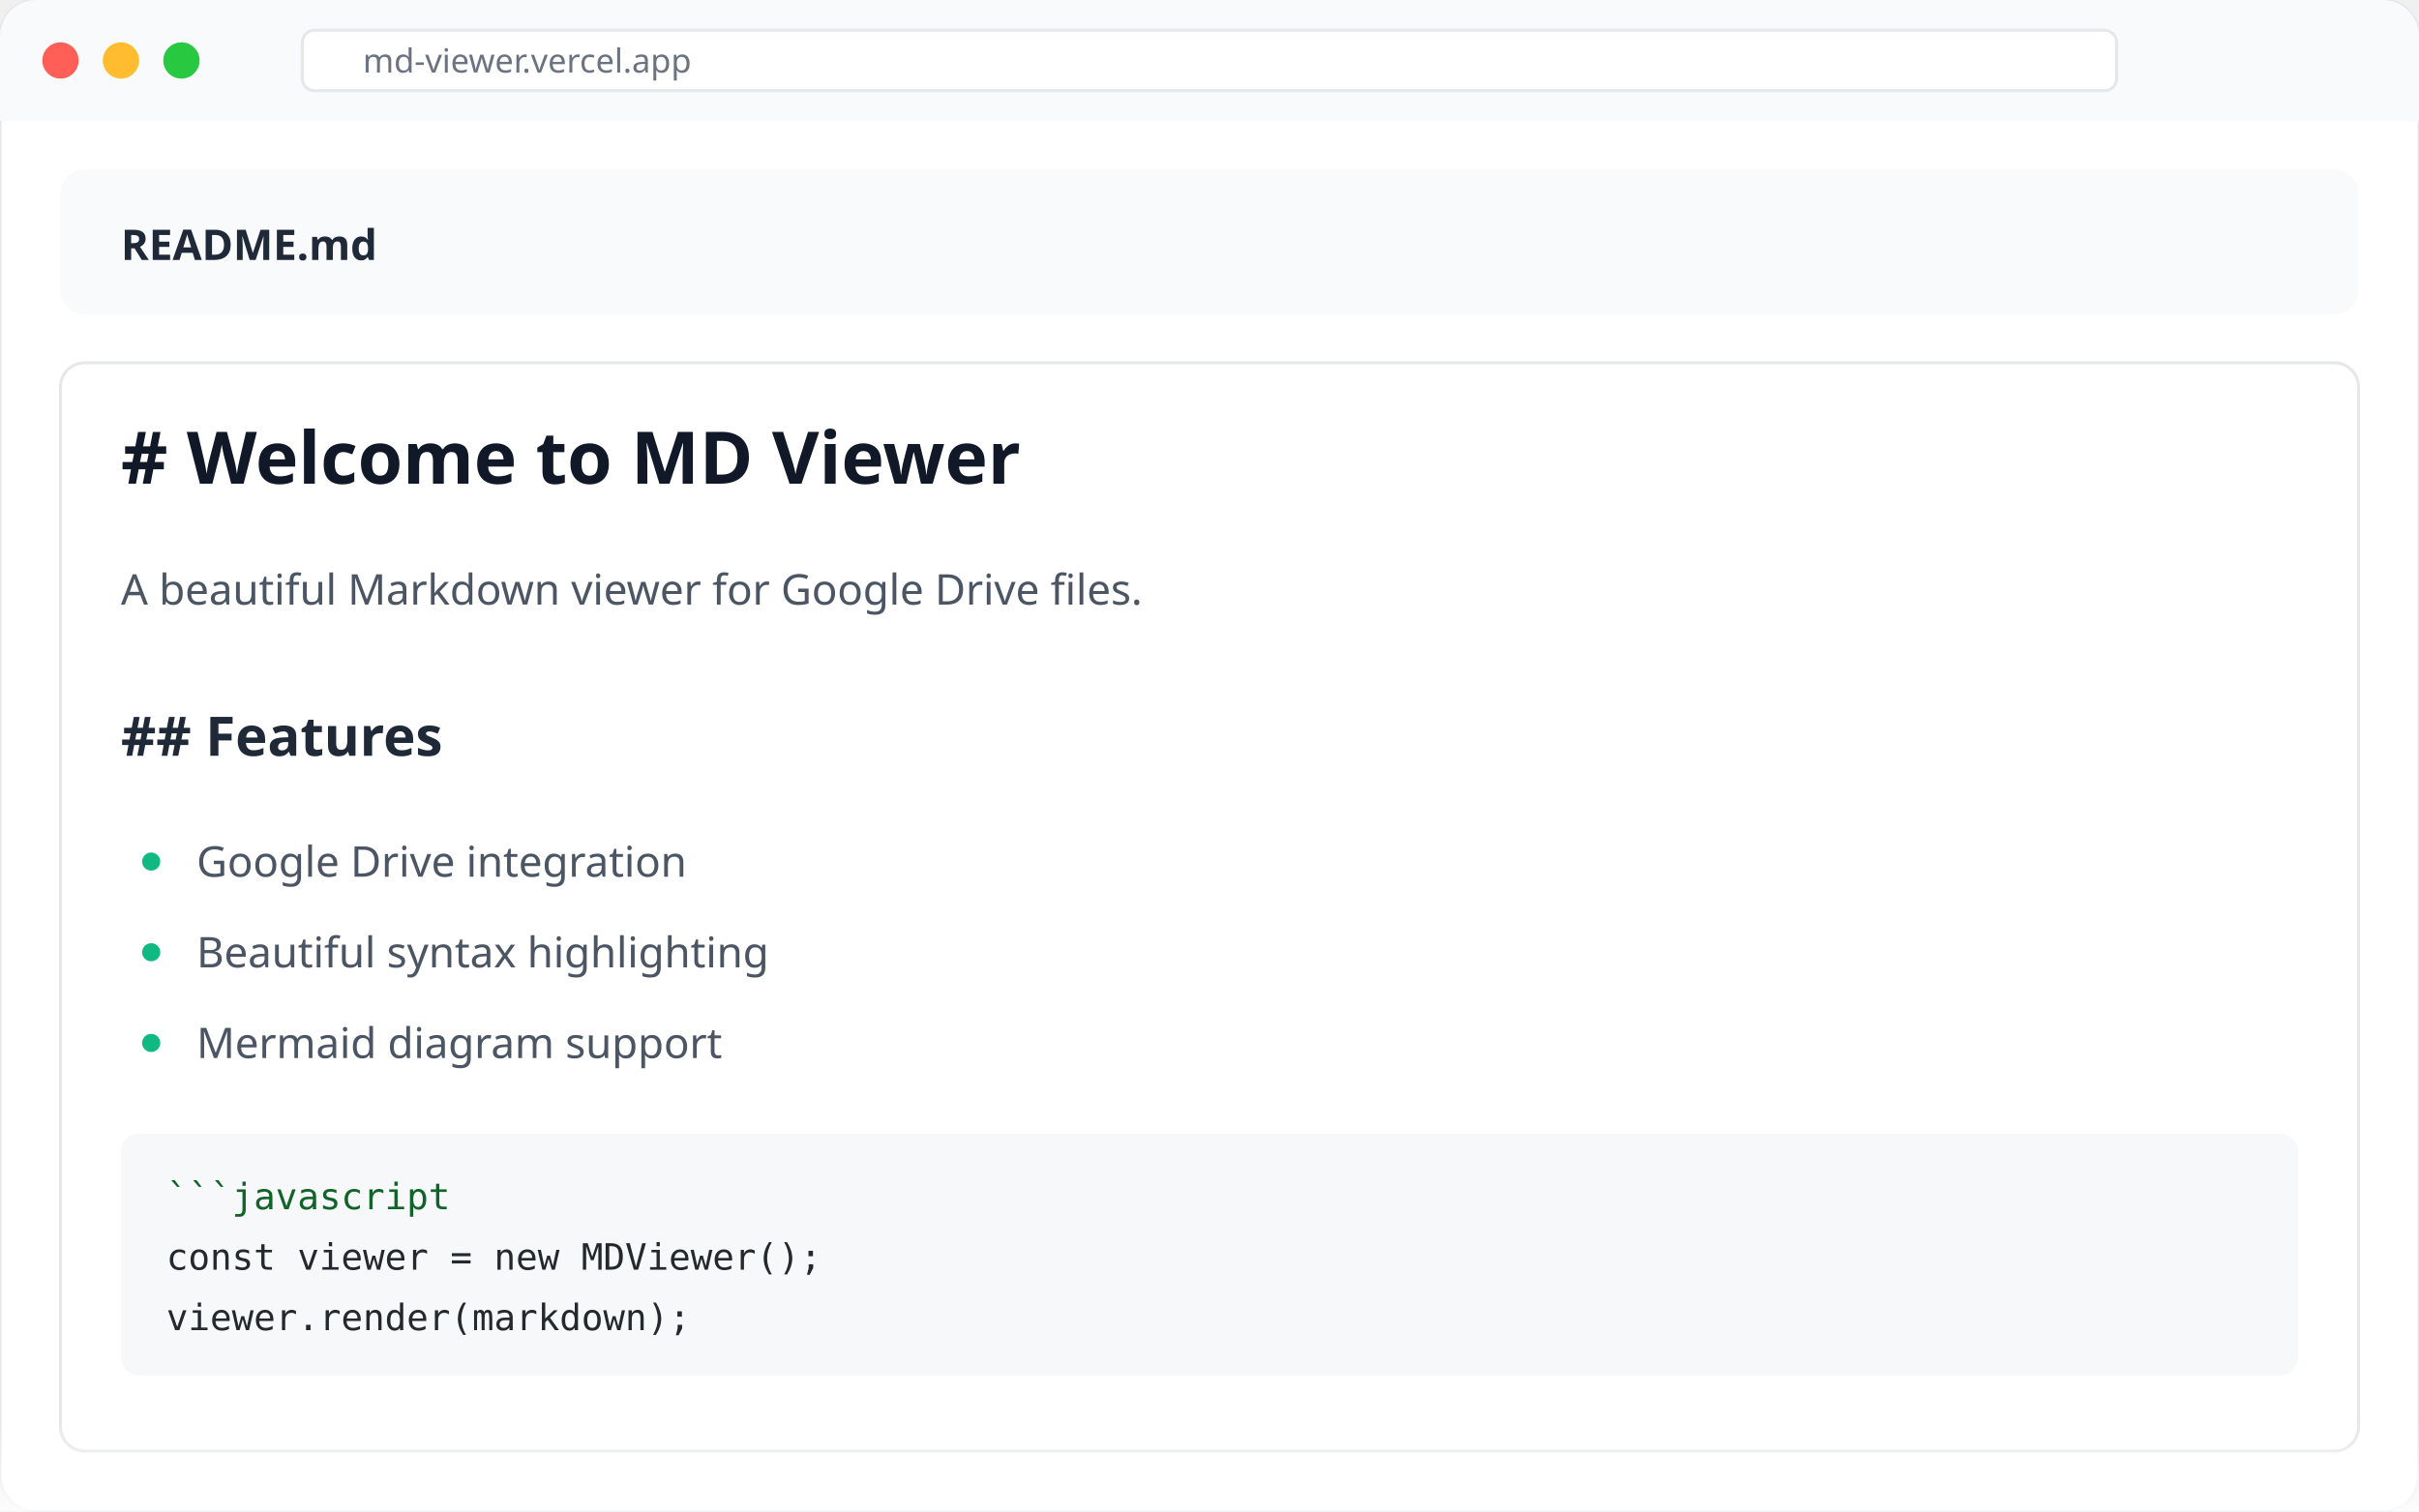
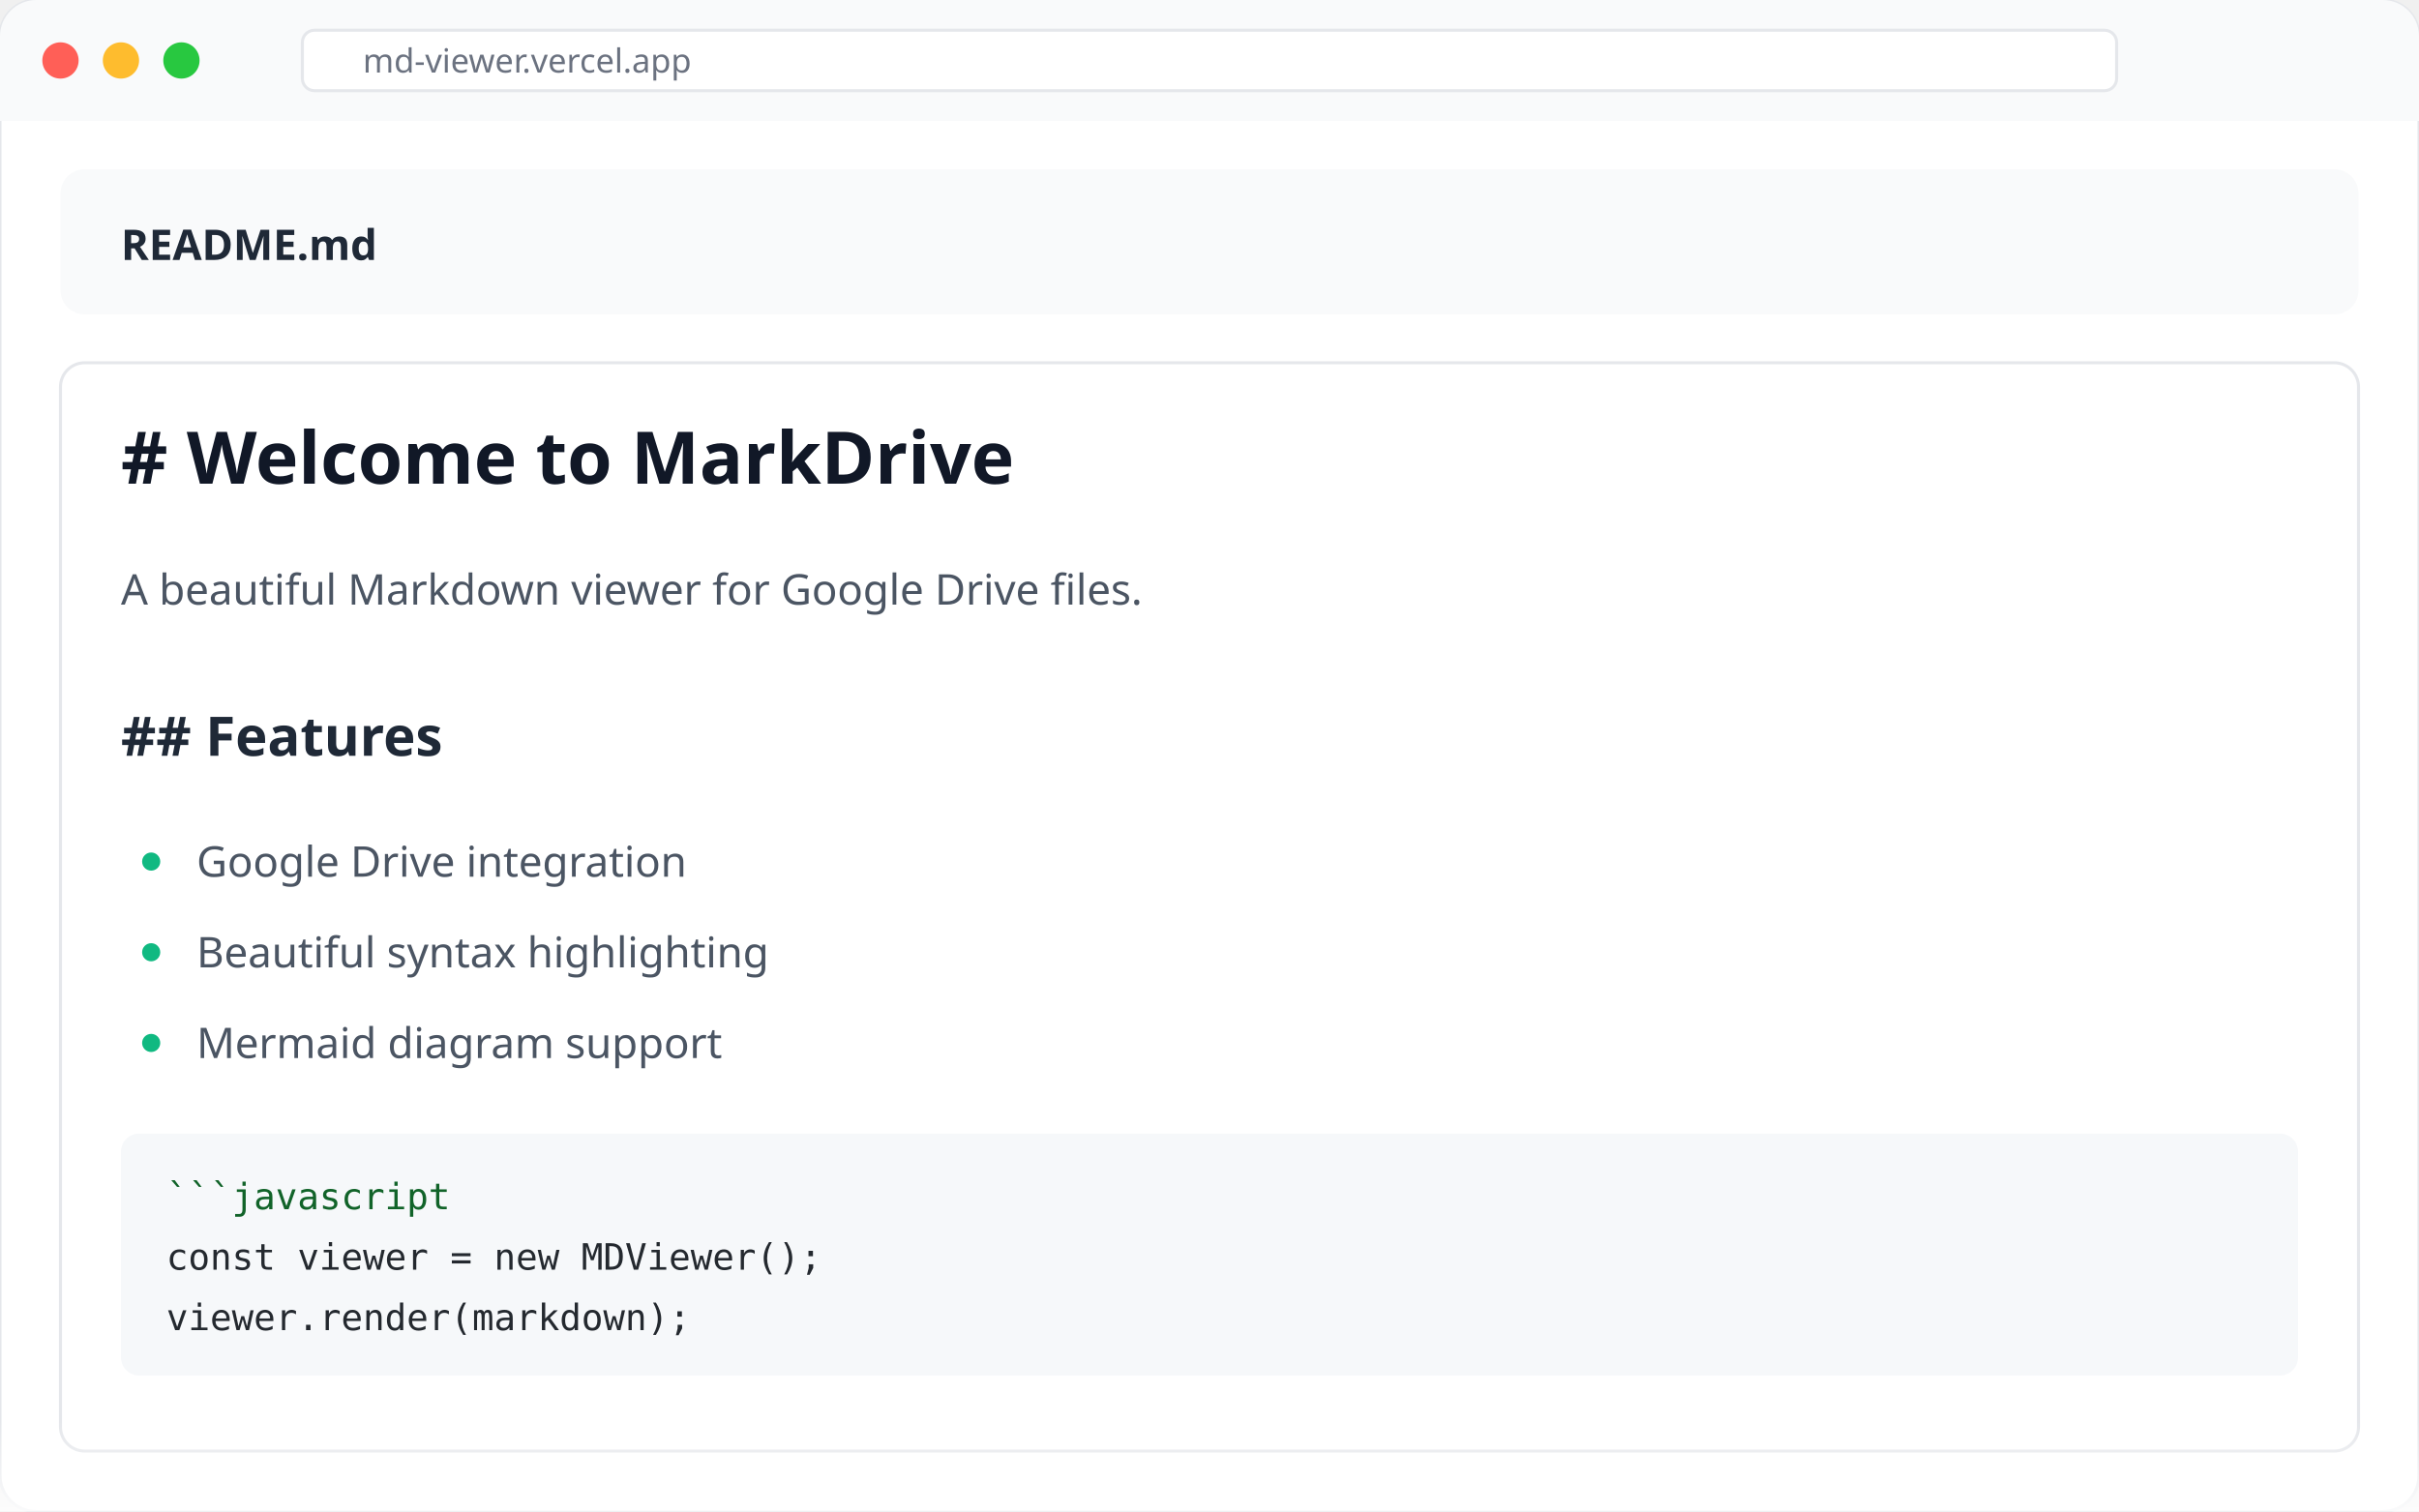
<svg xmlns="http://www.w3.org/2000/svg" width="800" height="500" viewBox="0 0 800 500" fill="none">
  <rect x="0" y="0" width="800" height="500" rx="12" fill="#ffffff" />
  <rect x="0" y="0" width="800" height="500" rx="12" stroke="#e5e7eb" stroke-width="1" />
  <rect x="0" y="0" width="800" height="40" rx="12" fill="#f9fafb" />
  <rect x="0" y="28" width="800" height="12" fill="#f9fafb" />
  <circle cx="20" cy="20" r="6" fill="#ff5f57" />
  <circle cx="40" cy="20" r="6" fill="#febc2e" />
  <circle cx="60" cy="20" r="6" fill="#28c840" />
  <rect x="100" y="10" width="600" height="20" rx="4" fill="#ffffff" stroke="#e5e7eb" stroke-width="1" />
  <text x="120" y="24" font-family="system-ui, sans-serif" font-size="11" fill="#6b7280">md-viewer.vercel.app</text>
  <rect x="20" y="56" width="760" height="48" rx="8" fill="#f9fafb" />
  <text x="40" y="86" font-family="system-ui, sans-serif" font-size="14" font-weight="600" fill="#1f2937">README.md</text>
  <rect x="20" y="120" width="760" height="360" rx="8" fill="#ffffff" stroke="#e5e7eb" stroke-width="1" />
-   <text x="40" y="160" font-family="system-ui, sans-serif" font-size="24" font-weight="700" fill="#111827"># Welcome to MD Viewer</text>
+   <text x="40" y="160" font-family="system-ui, sans-serif" font-size="24" font-weight="700" fill="#111827"># Welcome to MarkDrive</text>
  <text x="40" y="200" font-family="system-ui, sans-serif" font-size="14" fill="#4b5563">A beautiful Markdown viewer for Google Drive files.</text>
  <text x="40" y="250" font-family="system-ui, sans-serif" font-size="18" font-weight="600" fill="#1f2937">## Features</text>
  <circle cx="50" cy="285" r="3" fill="#10b981" />
  <text x="65" y="290" font-family="system-ui, sans-serif" font-size="14" fill="#4b5563">Google Drive integration</text>
  <circle cx="50" cy="315" r="3" fill="#10b981" />
  <text x="65" y="320" font-family="system-ui, sans-serif" font-size="14" fill="#4b5563">Beautiful syntax highlighting</text>
  <circle cx="50" cy="345" r="3" fill="#10b981" />
  <text x="65" y="350" font-family="system-ui, sans-serif" font-size="14" fill="#4b5563">Mermaid diagram support</text>
  <rect x="40" y="375" width="720" height="80" rx="6" fill="#f6f8fa" />
  <text x="55" y="400" font-family="monospace" font-size="12" fill="#116329">```javascript</text>
  <text x="55" y="420" font-family="monospace" font-size="12" fill="#24292f">const viewer = new MDViewer();</text>
  <text x="55" y="440" font-family="monospace" font-size="12" fill="#24292f">viewer.render(markdown);</text>
  <defs>
    <linearGradient id="fadeBottomLight" x1="0" y1="0" x2="0" y2="1">
      <stop offset="0.7" stop-color="#ffffff" stop-opacity="0" />
      <stop offset="1" stop-color="#ffffff" stop-opacity="0.8" />
    </linearGradient>
  </defs>
  <rect x="0" y="400" width="800" height="100" fill="url(#fadeBottomLight)" />
</svg>
